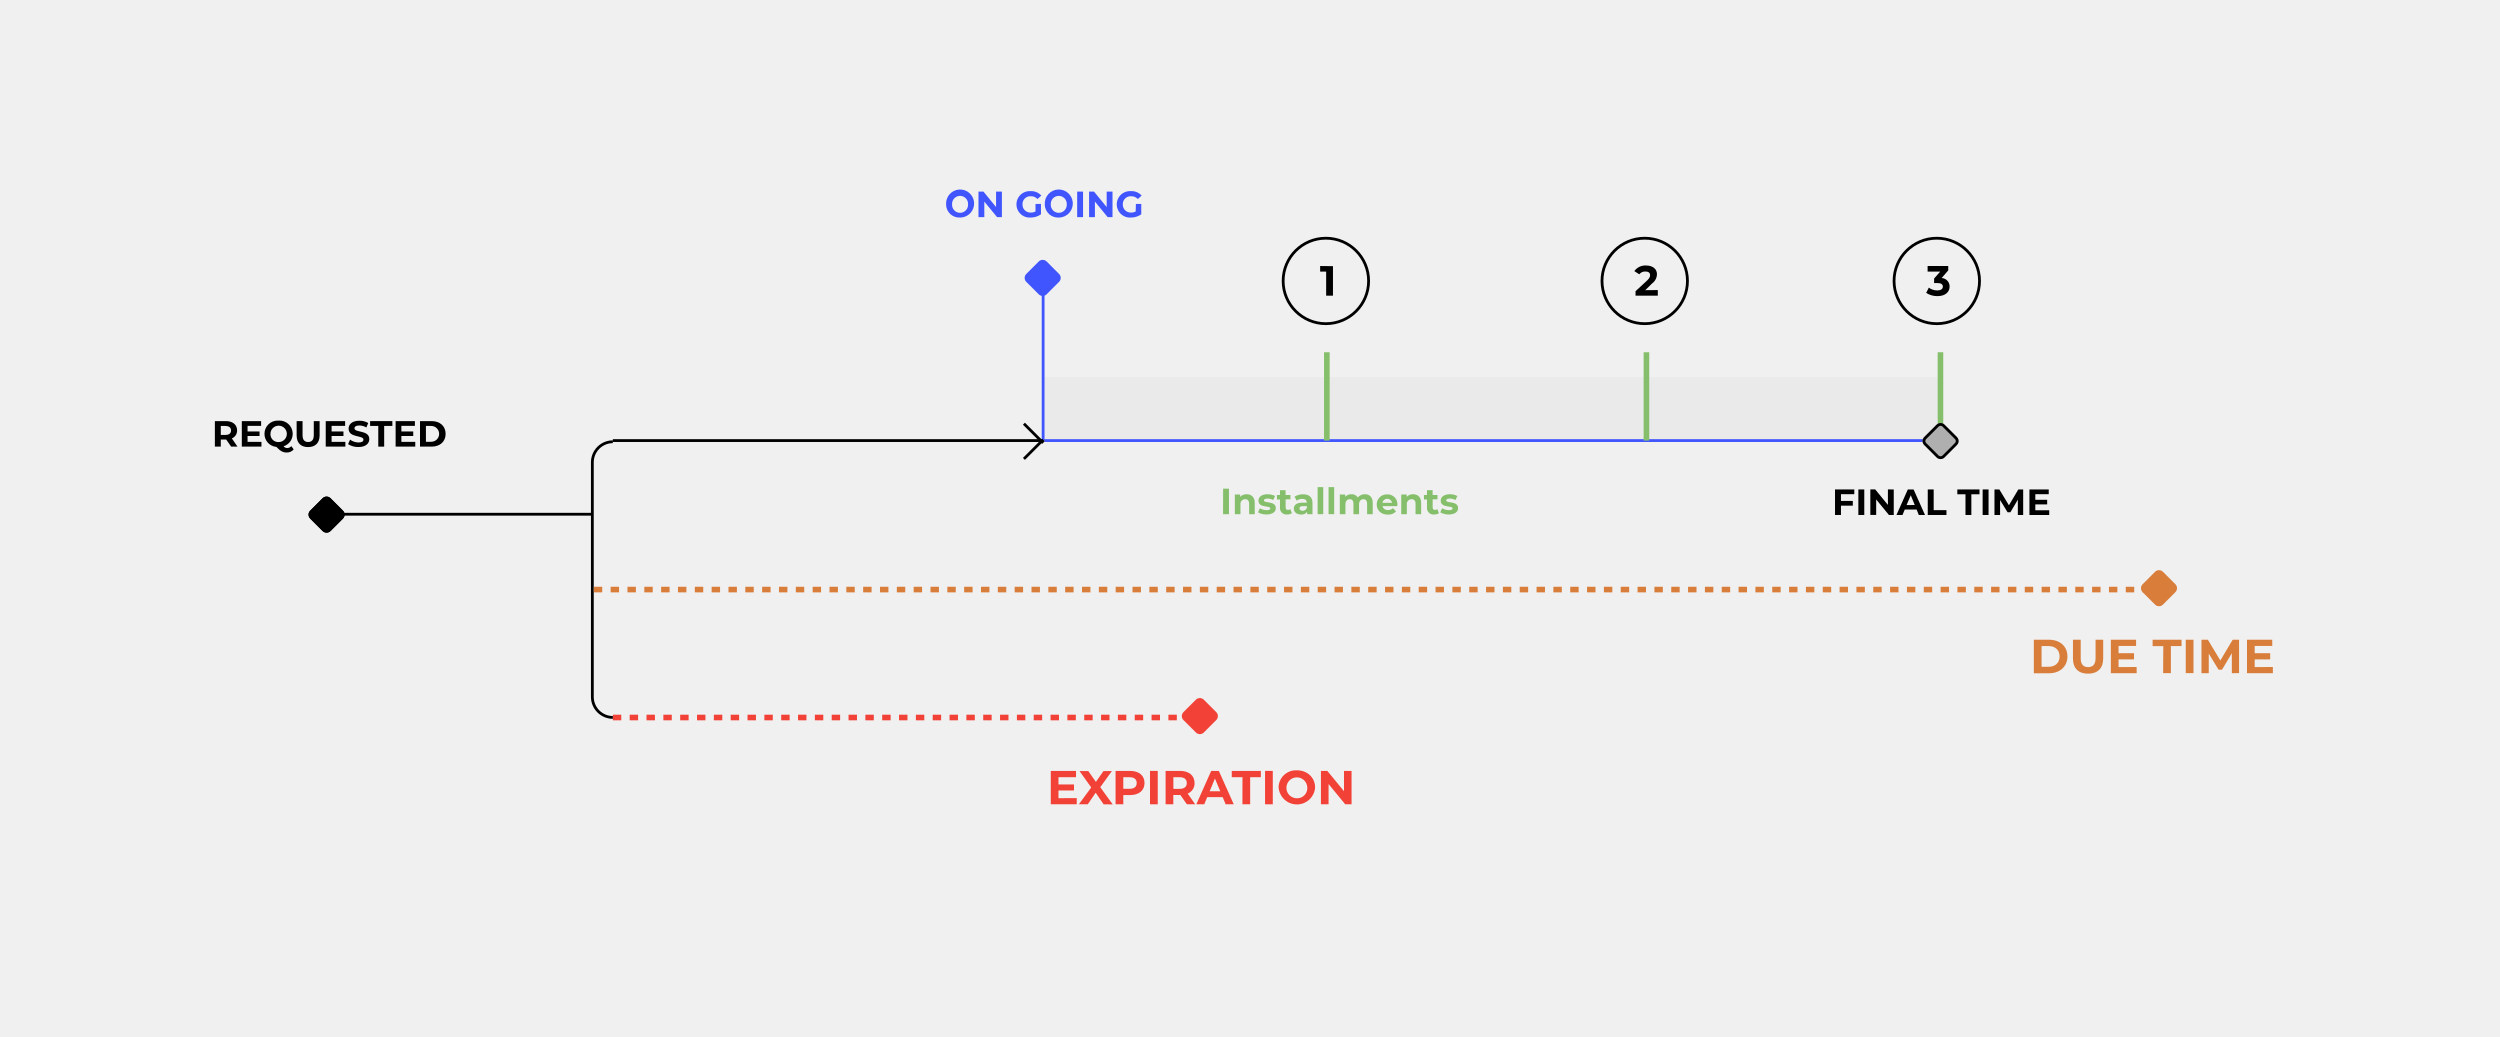
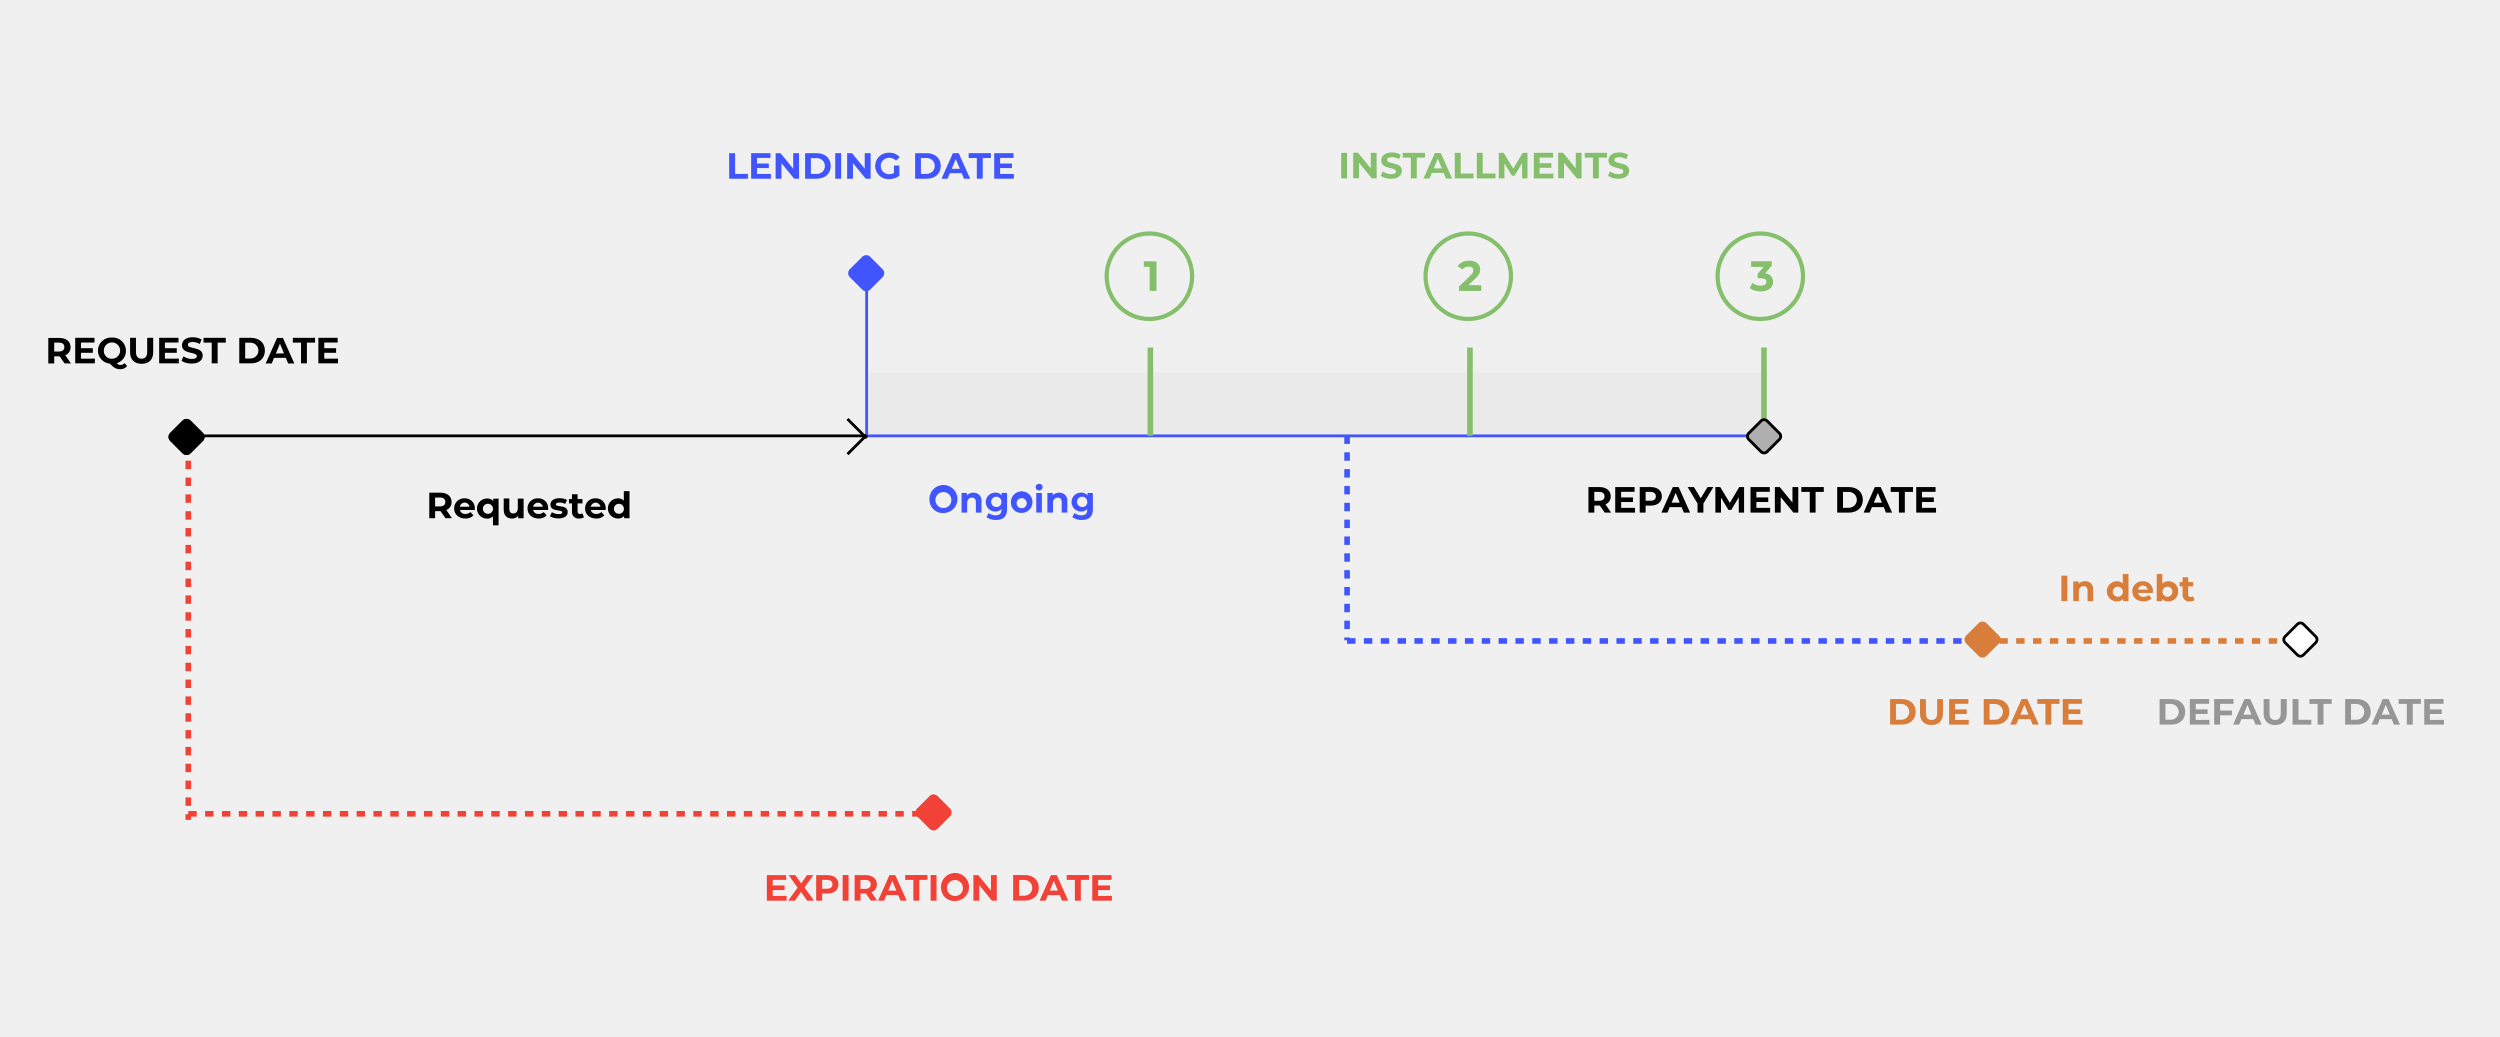
<svg xmlns="http://www.w3.org/2000/svg" id="Capa_1" data-name="Capa 1" viewBox="0 0 891 369.52">
  <defs>
-     <style>.cls-1,.cls-10,.cls-11,.cls-13,.cls-6,.cls-7,.cls-8{fill:none;}.cls-2{clip-path:url(#clip-path);}.cls-3{fill:#f24136;}.cls-4{fill:#4155ff;}.cls-5{fill:#85bf6b;}.cls-6{stroke:#f24136;}.cls-10,.cls-11,.cls-6,.cls-7{stroke-miterlimit:10;}.cls-11,.cls-13,.cls-6{stroke-width:2px;}.cls-13,.cls-6{stroke-dasharray:3 3;}.cls-7,.cls-8{stroke:#000;}.cls-9{fill:#e6e6e6;opacity:0.62;isolation:isolate;}.cls-10{stroke:#4155ff;}.cls-11{stroke:#85bf6b;}.cls-12{fill:#afafaf;}.cls-13{stroke:#d87d3a;}.cls-14{fill:#d87d3a;}</style>
-     <clipPath id="clip-path">
-       <rect class="cls-1" x="61.5" y="51.38" width="766" height="259" />
-     </clipPath>
+     <style>.cls-1,.cls-8{isolation:isolate;}.cls-2{fill:#f24136;}.cls-3{fill:#4155ff;}.cls-4{fill:#85bf6b;}.cls-10,.cls-11,.cls-13,.cls-15,.cls-17,.cls-19,.cls-5,.cls-6,.cls-7,.cls-9{fill:none;}.cls-15,.cls-5{stroke:#f24136;}.cls-10,.cls-5,.cls-6,.cls-7,.cls-9{stroke-miterlimit:10;}.cls-10,.cls-13,.cls-15,.cls-17,.cls-5{stroke-width:2px;}.cls-13,.cls-15,.cls-17,.cls-5{stroke-dasharray:3 3;}.cls-11,.cls-6{stroke:#000;}.cls-10,.cls-7{stroke:#85bf6b;}.cls-7{stroke-width:1.5px;}.cls-8{fill:#e6e6e6;opacity:0.62;}.cls-13,.cls-9{stroke:#4155ff;}.cls-12{fill:#afafaf;}.cls-14{fill:#d87d3a;}.cls-16{fill:#969696;}.cls-17{stroke:#d87d3a;}.cls-18{fill:#fff;}</style>
  </defs>
-   <rect class="cls-1" x="0.39" y="0.12" width="891" height="369.52" />
-   <g class="cls-2">
-     <g id="iPhone_6_7_8_3" data-name="iPhone 6 7 8 3">
-       <g id="REQUESTED">
-         <path d="M82.38,159.18l-1.76-2.53H78.69v2.53H76.58v-9.1H80.5c2.45,0,4,1.3,4,3.3a3,3,0,0,1-1.87,2.87l2,2.92Zm-2-7.38H78.69V155H80.4c1.29,0,1.94-.6,1.94-1.58s-.65-1.59-1.94-1.59Z" />
-         <path d="M93.18,157.49v1.69h-7v-9.1h6.88v1.69H88.23v2H92.5v1.61H88.23v2.1Z" />
-         <path d="M104.67,160.16a3.07,3.07,0,0,1-2.46,1.12c-1.35,0-2.3-.5-3.7-2a4.64,4.64,0,0,1-4.25-4.67A4.69,4.69,0,0,1,99,149.9h.31a4.7,4.7,0,0,1,5,4.41,2.81,2.81,0,0,1,0,.29,4.58,4.58,0,0,1-3.25,4.45,1.69,1.69,0,0,0,1.28.64,2,2,0,0,0,1.49-.68Zm-5.43-2.61a2.92,2.92,0,1,0-2.85-3v.07A2.78,2.78,0,0,0,99,157.55Z" />
-         <path d="M105.72,155.18v-5.1h2.11v5c0,1.73.75,2.45,2,2.45s2-.72,2-2.45v-5h2.08v5.1c0,2.68-1.54,4.16-4.12,4.16S105.72,157.86,105.72,155.18Z" />
-         <path d="M123.09,157.49v1.69h-7v-9.1H123v1.69h-4.82v2h4.23v1.61h-4.23v2.1Z" />
-         <path d="M124.05,158.29l.72-1.59a5.31,5.31,0,0,0,3,1c1.25,0,1.76-.42,1.76-1,0-1.71-5.29-.54-5.29-3.92,0-1.55,1.24-2.83,3.83-2.83a6.12,6.12,0,0,1,3.16.8l-.65,1.6a5.17,5.17,0,0,0-2.52-.71c-1.25,0-1.73.47-1.73,1,0,1.67,5.29.52,5.29,3.86,0,1.52-1.26,2.82-3.86,2.82A6.51,6.51,0,0,1,124.05,158.29Z" />
-         <path d="M134.82,151.8h-2.91v-1.72h7.93v1.72h-2.92v7.38h-2.1Z" />
-         <path d="M148,157.49v1.69h-7v-9.1h6.87v1.69h-4.82v2h4.23v1.61h-4.23v2.1Z" />
-         <path d="M149.69,150.08h4.13c3,0,5,1.8,5,4.55s-2,4.55-5,4.55h-4.13Zm4,7.37a2.82,2.82,0,0,0,0-5.64H151.8v5.64Z" />
-       </g>
-       <g id="EXPIRATION">
-         <path class="cls-3" d="M383.75,284.44v2.21H374.5v-11.9h9V277h-6.26v2.59h5.53v2.14h-5.53v2.75Z" />
-         <path class="cls-3" d="M393.32,286.65l-2.82-4.13-2.82,4.13H384.5l4.41-6-4.18-5.85h3.12l2.74,3.86,2.69-3.86h3l-4.15,5.75,4.44,6.15Z" />
-         <path class="cls-3" d="M407.91,279.07c0,2.65-2,4.3-5.17,4.3h-2.4v3.28h-2.75v-11.9h5.15C405.92,274.75,407.91,276.38,407.91,279.07Zm-2.79,0c0-1.31-.85-2.07-2.53-2.07h-2.25v4.13h2.25C404.27,281.13,405.12,280.38,405.12,279.07Z" />
-         <path class="cls-3" d="M409.86,274.75h2.76v11.9h-2.76Z" />
-         <path class="cls-3" d="M423,286.65l-2.3-3.31h-2.53v3.31h-2.75v-11.9h5.15c3.18,0,5.17,1.65,5.17,4.32a3.89,3.89,0,0,1-2.45,3.76l2.67,3.82ZM420.44,277h-2.25v4.15h2.25c1.68,0,2.53-.79,2.53-2.08s-.85-2.07-2.53-2.07Z" />
-         <path class="cls-3" d="M435.77,284.1h-5.53l-1.05,2.55h-2.82l5.3-11.9h2.72l5.32,11.9h-2.89ZM434.9,282,433,277.46,431.13,282Z" />
-         <path class="cls-3" d="M442.82,277H439v-2.25h10.37V277h-3.81v9.65h-2.76Z" />
-         <path class="cls-3" d="M450.87,274.75h2.75v11.9h-2.75Z" />
-         <path class="cls-3" d="M455.69,280.7a6.16,6.16,0,0,1,6.16-6.16h.35c3.74,0,6.51,2.6,6.51,6.15a6.52,6.52,0,0,1-13,0Zm10.24,0a3.73,3.73,0,1,0-3.73,3.81,3.62,3.62,0,0,0,3.73-3.52A2.81,2.81,0,0,0,465.93,280.7Z" />
-         <path class="cls-3" d="M481.7,274.75v11.9h-2.26l-5.94-7.22v7.22h-2.72v-11.9h2.28L479,282v-7.23Z" />
-       </g>
-       <g id="ON_GOING" data-name="ON GOING">
-         <path class="cls-4" d="M337.19,72.83a5,5,0,1,1,5.28,4.7h-.28a4.7,4.7,0,0,1-5-4.41C337.19,73,337.19,72.93,337.19,72.83Zm7.82,0a2.85,2.85,0,0,0-5.69-.34,1.93,1.93,0,0,0,0,.34,2.85,2.85,0,0,0,5.69.34A1.93,1.93,0,0,0,345,72.83Z" />
-         <path class="cls-4" d="M357.08,68.28v9.1h-1.73l-4.54-5.53v5.53h-2.08v-9.1h1.77L355,73.8V68.28Z" />
-         <path class="cls-4" d="M369.06,72.69H371v3.69a6.3,6.3,0,0,1-3.68,1.16,4.72,4.72,0,1,1-.61-9.42c.2,0,.41,0,.61,0a4.83,4.83,0,0,1,3.81,1.58l-1.36,1.24a3.08,3.08,0,0,0-2.35-1,2.81,2.81,0,0,0-3,2.59v.32a2.8,2.8,0,0,0,2.7,2.91h.3a3.3,3.3,0,0,0,1.63-.39Z" />
-         <path class="cls-4" d="M372.36,72.83a5,5,0,1,1,5.28,4.7h-.28a4.72,4.72,0,0,1-5-4.43A2.62,2.62,0,0,1,372.36,72.83Zm7.83,0a2.85,2.85,0,0,0-5.69-.34,1.93,1.93,0,0,0,0,.34,2.85,2.85,0,0,0,5.69.34A1.93,1.93,0,0,0,380.19,72.83Z" />
-         <path class="cls-4" d="M383.91,68.28H386v9.1h-2.1Z" />
-         <path class="cls-4" d="M396.5,68.28v9.1h-1.73l-4.54-5.53v5.53h-2.08v-9.1h1.75l4.52,5.52V68.28Z" />
-         <path class="cls-4" d="M404.83,72.69h1.92v3.69a6.3,6.3,0,0,1-3.68,1.16,4.72,4.72,0,1,1-.61-9.42c.2,0,.41,0,.61,0a4.83,4.83,0,0,1,3.81,1.58l-1.35,1.24a3.1,3.1,0,0,0-2.36-1,2.81,2.81,0,0,0-3,2.59v.32a2.81,2.81,0,0,0,2.7,2.91h.25a3.34,3.34,0,0,0,1.64-.39Z" />
-       </g>
-       <g id="Installments">
-         <path class="cls-5" d="M435.92,174.15H438v9.1h-2.1Z" />
-         <path class="cls-5" d="M447.19,179.25v4h-2v-3.69c0-1.13-.52-1.65-1.42-1.65a1.66,1.66,0,0,0-1.67,1.88v3.46h-2v-7H442v.82a3.11,3.11,0,0,1,2.32-.93C445.94,176.15,447.19,177.12,447.19,179.25Z" />
-         <path class="cls-5" d="M448.34,182.6l.68-1.45a4.73,4.73,0,0,0,2.43.67c.94,0,1.29-.24,1.29-.63,0-1.15-4.23,0-4.23-2.77,0-1.33,1.2-2.27,3.24-2.27a5.71,5.71,0,0,1,2.69.62l-.67,1.44a4,4,0,0,0-2-.52c-.91,0-1.3.28-1.3.65,0,1.19,4.23,0,4.23,2.79,0,1.3-1.21,2.23-3.31,2.23A6,6,0,0,1,448.34,182.6Z" />
-         <path class="cls-5" d="M460.43,182.91a2.91,2.91,0,0,1-1.65.45,2.31,2.31,0,0,1-2.6-2,2.34,2.34,0,0,1,0-.53V178h-1.08v-1.59h1.08v-1.7h2v1.7h1.74v1.56H458.2v2.85a.81.81,0,0,0,.69.91.55.55,0,0,0,.18,0,1.42,1.42,0,0,0,.82-.25Z" />
-         <path class="cls-5" d="M467.77,179.26v4h-1.9v-.88a2.3,2.3,0,0,1-2.13,1c-1.64,0-2.62-.91-2.62-2.12s.88-2.1,3-2.1h1.61c0-.87-.52-1.37-1.61-1.37a3.34,3.34,0,0,0-2,.65l-.73-1.42a5.39,5.39,0,0,1,3-.85C466.5,176.15,467.77,177.14,467.77,179.26Zm-2,1.78v-.66h-1.39c-1,0-1.25.35-1.25.82s.43.84,1.14.84a1.5,1.5,0,0,0,1.47-1Z" />
-         <path class="cls-5" d="M469.6,173.61h2v9.64h-2Z" />
-         <path class="cls-5" d="M473.5,173.61h2v9.64h-2Z" />
-         <path class="cls-5" d="M489.24,179.25v4h-2v-3.69c0-1.13-.5-1.65-1.32-1.65s-1.55.58-1.55,1.83v3.51h-2v-3.69c0-1.13-.48-1.65-1.32-1.65s-1.54.58-1.54,1.83v3.51h-2v-7h1.93v.8a2.86,2.86,0,0,1,2.2-.91,2.6,2.6,0,0,1,2.3,1.15,3.15,3.15,0,0,1,2.52-1.15C488.05,176.15,489.24,177.12,489.24,179.25Z" />
-         <path class="cls-5" d="M498,180.38h-5.29a1.87,1.87,0,0,0,2,1.4,2.4,2.4,0,0,0,1.76-.67l1.08,1.17a3.69,3.69,0,0,1-2.89,1.13c-2.42,0-4-1.52-4-3.6a3.56,3.56,0,0,1,3.51-3.61h.22a3.46,3.46,0,0,1,3.64,3.27,2.16,2.16,0,0,1,0,.36A5.07,5.07,0,0,1,498,180.38Zm-5.31-1.19h3.44a1.75,1.75,0,0,0-3.44,0Z" />
-         <path class="cls-5" d="M506.5,179.25v4h-2v-3.69c0-1.13-.52-1.65-1.42-1.65a1.67,1.67,0,0,0-1.68,1.88v3.46h-2v-7h1.94v.82a3.07,3.07,0,0,1,2.31-.93C505.25,176.15,506.5,177.12,506.5,179.25Z" />
-         <path class="cls-5" d="M512.84,182.91a2.91,2.91,0,0,1-1.65.45,2.31,2.31,0,0,1-2.61-2,2.44,2.44,0,0,1,0-.54V178H507.5v-1.59h1.08v-1.7h2v1.7h1.74v1.56H510.6v2.85a.81.81,0,0,0,.69.91.55.55,0,0,0,.18,0,1.42,1.42,0,0,0,.82-.25Z" />
-         <path class="cls-5" d="M513.3,182.6l.68-1.45a4.83,4.83,0,0,0,2.43.67c.94,0,1.29-.24,1.29-.63,0-1.15-4.23,0-4.23-2.77,0-1.33,1.2-2.27,3.24-2.27a5.71,5.71,0,0,1,2.69.62l-.67,1.44a4,4,0,0,0-2-.52c-.91,0-1.3.28-1.3.65,0,1.19,4.23,0,4.23,2.79,0,1.3-1.21,2.23-3.31,2.23A6,6,0,0,1,513.3,182.6Z" />
-       </g>
-       <g id="FINAL_TIME" data-name="FINAL TIME">
-         <path d="M656.12,176.13v2.4h4.22v1.69h-4.22v3.32H654v-9.1h6.87v1.69Z" />
-         <path d="M662.32,174.44h2.11v9.1h-2.11Z" />
-         <path d="M674.93,174.44v9.1h-1.72L668.67,178v5.53h-2.08v-9.1h1.74l4.52,5.52v-5.52Z" />
-         <path d="M683.08,181.59h-4.22l-.81,1.95H675.9l4.05-9.1H682l4.07,9.1h-2.21Zm-.66-1.6L681,176.51,679.5,180Z" />
-         <path d="M687.05,174.44h2.11v7.38h4.56v1.72h-6.67Z" />
-         <path d="M700.5,176.16h-2.91v-1.72h7.91v1.72h-2.91v7.38H700.5Z" />
-         <path d="M706.61,174.44h2.11v9.1h-2.11Z" />
-         <path d="M719.16,183.54v-5.46l-2.66,4.5h-1l-2.67-4.38v5.34h-2v-9.1h1.74l3.41,5.65,3.35-5.65h1.73v9.1Z" />
-         <path d="M730.34,181.85v1.69h-7.05v-9.1h6.88v1.69h-4.78v2h4.22v1.63h-4.22v2.11Z" />
-       </g>
-       <line id="Line_678" data-name="Line 678" class="cls-6" x1="218.42" y1="255.72" x2="428" y2="255.72" />
-       <line id="Line_680" data-name="Line 680" class="cls-7" x1="218.42" y1="157.02" x2="372.29" y2="157.02" />
-       <g id="_1" data-name=" 1">
-         <path d="M475.07,94.86v10.52h-2.43V96.81H470.5v-2Z" />
-       </g>
-       <g id="_2" data-name=" 2">
-         <path d="M590.84,103.38v2h-7.93v-1.6L587,100c.93-.89,1.09-1.43,1.09-1.94,0-.82-.57-1.3-1.68-1.3a2.55,2.55,0,0,0-2.17,1l-1.77-1.14a4.85,4.85,0,0,1,4.17-2c2.34,0,3.9,1.2,3.9,3.1a4.17,4.17,0,0,1-1.76,3.32l-2.41,2.38Z" />
-       </g>
-       <g id="_3" data-name=" 3">
-         <path d="M694.84,102.15c0,1.77-1.36,3.39-4.35,3.39a7.23,7.23,0,0,1-4-1.16l.94-1.86a5.14,5.14,0,0,0,3,1c1.22,0,2-.5,2-1.35s-.59-1.29-2-1.29h-1.11V99.25l2.17-2.44H687v-2h7.35v1.57L692,99.08A3,3,0,0,1,694.84,102.15Z" />
-       </g>
-       <circle id="Ellipse_109" data-name="Ellipse 109" class="cls-7" cx="472.54" cy="100.13" r="15.23" />
-       <circle id="Ellipse_110" data-name="Ellipse 110" class="cls-7" cx="586.18" cy="100.13" r="15.23" />
-       <circle id="Ellipse_111" data-name="Ellipse 111" class="cls-7" cx="690.27" cy="100.13" r="15.23" />
-       <path id="Path_233" data-name="Path 233" class="cls-8" d="M120.72,183.27h90.39" />
-       <path id="Path_232" data-name="Path 232" class="cls-7" d="M218.42,157.43a7.35,7.35,0,0,0-7.31,7.31v83.64a7.33,7.33,0,0,0,7.31,7.31" />
-       <rect id="Rectangle_950" data-name="Rectangle 950" class="cls-9" x="372.29" y="134.43" width="318.29" height="22.59" />
-       <line id="Line_687" data-name="Line 687" class="cls-10" x1="372.29" y1="157.02" x2="687" y2="157.02" />
-       <line id="Line_688" data-name="Line 688" class="cls-11" x1="472.89" y1="125.54" x2="472.89" y2="157.03" />
-       <line id="Line_689" data-name="Line 689" class="cls-11" x1="586.79" y1="125.54" x2="586.79" y2="157.03" />
-       <line id="Line_690" data-name="Line 690" class="cls-11" x1="691.58" y1="125.54" x2="691.58" y2="157.03" />
-       <line id="Line_691" data-name="Line 691" class="cls-10" x1="371.77" y1="98.32" x2="371.77" y2="157.03" />
-       <line id="Line_692" data-name="Line 692" class="cls-8" x1="364.93" y1="151.01" x2="371.77" y2="157.85" />
-       <line id="Line_693" data-name="Line 693" class="cls-8" x1="371.77" y1="156.71" x2="364.93" y2="163.55" />
-       <g id="Rectangle_1043" data-name="Rectangle 1043">
-         <rect x="111.26" y="178.28" width="10.26" height="10.26" rx="2" transform="translate(-95.6 136.02) rotate(-45)" />
-         <rect class="cls-8" x="111.76" y="178.78" width="9.26" height="9.26" rx="1.5" transform="translate(-95.6 136.02) rotate(-45)" />
-       </g>
-       <rect id="Rectangle_1044" data-name="Rectangle 1044" class="cls-4" x="366.48" y="93.91" width="10.26" height="10.26" rx="2" transform="translate(38.81 291.78) rotate(-45)" />
-       <g id="Rectangle_1045" data-name="Rectangle 1045">
-         <rect class="cls-12" x="686.49" y="152.06" width="10.26" height="10.26" rx="2" transform="translate(91.42 535.09) rotate(-45)" />
-         <rect class="cls-8" x="686.99" y="152.56" width="9.26" height="9.26" rx="1.5" transform="translate(91.42 535.09) rotate(-45)" />
-       </g>
-       <rect id="Rectangle_1046" data-name="Rectangle 1046" class="cls-3" x="422.5" y="250.09" width="10.26" height="10.26" rx="2" transform="translate(-55.22 377.13) rotate(-45)" />
-       <path id="Path_250" data-name="Path 250" class="cls-13" d="M211.63,210.12H769.5" />
-       <rect id="Rectangle_1047" data-name="Rectangle 1047" class="cls-14" x="764.34" y="204.5" width="10.26" height="10.26" rx="2" transform="translate(77.14 605.5) rotate(-45)" />
-       <g id="DUE_TIME" data-name="DUE TIME">
-         <path class="cls-14" d="M724.86,228h5.41c3.89,0,6.56,2.35,6.56,5.95s-2.67,6-6.56,6h-5.41Zm5.27,9.64c2.36,0,3.91-1.41,3.91-3.69s-1.55-3.69-3.91-3.69h-2.51v7.38Z" />
-         <path class="cls-14" d="M738.8,234.7V228h2.76v6.56c0,2.26,1,3.2,2.65,3.2s2.65-.94,2.65-3.2V228h2.72v6.67c0,3.5-2,5.43-5.39,5.43S738.8,238.2,738.8,234.7Z" />
-         <path class="cls-14" d="M761.5,237.72v2.21h-9.2V228h9v2.21h-6.25v2.59h5.52V235h-5.52v2.75Z" />
-         <path class="cls-14" d="M771,230.28h-3.81V228H777.5v2.25h-3.8v9.65h-2.76Z" />
-         <path class="cls-14" d="M779,228h2.76v11.9H779Z" />
-         <path class="cls-14" d="M795.43,239.93v-7.14l-3.5,5.88h-1.24l-3.49-5.73v7h-2.6V228h2.28l4.45,7.4,4.39-7.4H798v11.9Z" />
-         <path class="cls-14" d="M810.05,237.72v2.21h-9.22V228h9v2.21h-6.26v2.59h5.52V235h-5.52v2.75Z" />
+   <g id="Artboard_22" data-name="Artboard 22">
+     <g id="REQUEST_DATE" data-name="REQUEST DATE" class="cls-1">
+       <g class="cls-1">
+         <path d="M23,129.5,21.25,127H19.32v2.54H17.21v-9.1h3.94c2.43,0,4,1.26,4,3.3a3,3,0,0,1-1.87,2.87l2,2.93Zm-2-7.39H19.32v3.18H21c1.29,0,1.94-.6,1.94-1.59S22.32,122.11,21,122.11Z" />
+         <path d="M33.81,127.81v1.69h-7v-9.1h6.87v1.69H28.86v2h4.22v1.64H28.86v2.11Z" />
+         <path d="M45.3,130.47a3.05,3.05,0,0,1-2.45,1.12c-1.35,0-2.3-.49-3.71-2A4.66,4.66,0,0,1,34.89,125a4.72,4.72,0,0,1,5-4.71,4.71,4.71,0,0,1,5,4.71,4.59,4.59,0,0,1-3.25,4.45,1.69,1.69,0,0,0,1.29.63,2,2,0,0,0,1.48-.67Zm-5.43-2.61A2.91,2.91,0,1,0,37,125,2.77,2.77,0,0,0,39.87,127.86Z" />
+         <path d="M46.36,125.5v-5.1h2.1v5c0,1.73.76,2.44,2,2.44s2-.71,2-2.44v-5H54.6v5.1c0,2.67-1.53,4.16-4.12,4.16S46.36,128.17,46.36,125.5Z" />
+         <path d="M63.73,127.81v1.69h-7v-9.1h6.88v1.69H58.77v2H63v1.64H58.77v2.11Z" />
+         <path d="M64.69,128.6,65.4,127a5.35,5.35,0,0,0,3,.94c1.24,0,1.75-.41,1.75-1,0-1.7-5.29-.53-5.29-3.91,0-1.55,1.25-2.84,3.83-2.84a6.11,6.11,0,0,1,3.16.81l-.65,1.6a5.13,5.13,0,0,0-2.52-.72c-1.25,0-1.73.47-1.73,1,0,1.68,5.29.52,5.29,3.86,0,1.52-1.26,2.83-3.86,2.83A6.42,6.42,0,0,1,64.69,128.6Z" />
+         <path d="M75.45,122.11H72.54V120.4h7.93v1.71H77.56v7.39H75.45Z" />
+         <path d="M85.28,120.4h4.13c3,0,5,1.79,5,4.55s-2,4.55-5,4.55H85.28Zm4,7.37a2.82,2.82,0,1,0,0-5.64H87.38v5.64Z" />
+         <path d="M101.88,127.55H97.65l-.8,2H94.69l4.06-9.1h2.08l4.07,9.1h-2.21Zm-.66-1.6-1.45-3.48L98.33,126Z" />
+         <path d="M107.28,122.11h-2.92V120.4h7.93v1.71h-2.91v7.39h-2.1Z" />
+         <path d="M120.47,127.81v1.69h-7v-9.1h6.88v1.69h-4.78v2h4.22v1.64h-4.22v2.11Z" />
      </g>
    </g>
+     <g id="EXPIRATION_DATE" data-name="EXPIRATION DATE" class="cls-1">
+       <g class="cls-1">
+         <path class="cls-2" d="M280.35,319.28V321H273.3v-9.1h6.88v1.69H275.4v2h4.22v1.64H275.4v2.11Z" />
+         <path class="cls-2" d="M287.67,321l-2.2-3.16L283.31,321H280.9l3.36-4.63-3.19-4.47h2.39l2.09,2.95,2.05-2.95h2.28l-3.17,4.39L290.1,321Z" />
+         <path class="cls-2" d="M298.82,315.17c0,2-1.52,3.29-3.95,3.29H293V321h-2.11v-9.1h3.94C297.3,311.87,298.82,313.13,298.82,315.17Zm-2.13,0c0-1-.65-1.59-1.94-1.59H293v3.16h1.71C296,316.74,296.69,316.16,296.69,315.17Z" />
+         <path class="cls-2" d="M300.32,311.87h2.1V321h-2.1Z" />
+         <path class="cls-2" d="M310.38,321l-1.76-2.54h-1.93V321h-2.11v-9.1h3.94c2.43,0,4,1.26,4,3.3A2.94,2.94,0,0,1,310.6,318l2,2.93Zm-2-7.39h-1.71v3.18h1.71c1.29,0,1.94-.6,1.94-1.59S309.69,313.58,308.4,313.58Z" />
+         <path class="cls-2" d="M320.13,319h-4.22l-.81,2h-2.16l4.06-9.1h2.08l4.07,9.1h-2.21Zm-.66-1.6L318,313.93l-1.44,3.49Z" />
+         <path class="cls-2" d="M325.53,313.58h-2.92v-1.71h7.93v1.71h-2.91V321h-2.1Z" />
+         <path class="cls-2" d="M331.67,311.87h2.11V321h-2.11Z" />
+         <path class="cls-2" d="M335.37,316.42a5,5,0,1,1,5,4.7A4.71,4.71,0,0,1,335.37,316.42Zm7.82,0a2.85,2.85,0,1,0-2.84,2.91A2.77,2.77,0,0,0,343.19,316.42Z" />
+         <path class="cls-2" d="M355.26,311.87V321h-1.73L349,315.44V321h-2.08v-9.1h1.74l4.53,5.52v-5.52Z" />
+         <path class="cls-2" d="M361.09,311.87h4.14c3,0,5,1.79,5,4.55s-2.05,4.55-5,4.55h-4.14Zm4,7.37a2.82,2.82,0,1,0,0-5.64H363.2v5.64Z" />
+         <path class="cls-2" d="M377.69,319h-4.22l-.81,2H370.5l4.06-9.1h2.08l4.07,9.1H378.5Zm-.66-1.6-1.44-3.49-1.45,3.49Z" />
+         <path class="cls-2" d="M383.09,313.58h-2.91v-1.71h7.93v1.71H385.2V321h-2.11Z" />
+         <path class="cls-2" d="M396.28,319.28V321h-7v-9.1h6.88v1.69h-4.79v2h4.23v1.64h-4.23v2.11Z" />
+       </g>
+     </g>
+     <g id="LENDING_DATE" data-name="LENDING DATE" class="cls-1">
+       <g class="cls-1">
+         <path class="cls-3" d="M259.86,54.59H262V62h4.56v1.71h-6.67Z" />
+         <path class="cls-3" d="M274.76,62v1.69h-7.05v-9.1h6.88v1.69H269.8v2H274V59.9H269.8V62Z" />
+         <path class="cls-3" d="M284.78,54.59v9.1h-1.73l-4.54-5.52v5.52h-2.08v-9.1h1.75l4.52,5.53V54.59Z" />
+         <path class="cls-3" d="M286.94,54.59h4.13c3,0,5,1.8,5,4.56s-2,4.54-5,4.54h-4.13ZM291,62a2.83,2.83,0,1,0,0-5.65H289V62Z" />
+         <path class="cls-3" d="M297.68,54.59h2.1v9.1h-2.1Z" />
+         <path class="cls-3" d="M310.29,54.59v9.1h-1.73L304,58.17v5.52h-2.08v-9.1h1.74l4.53,5.53V54.59Z" />
+         <path class="cls-3" d="M318.59,59h1.93v3.69a6.24,6.24,0,0,1-3.68,1.16,4.71,4.71,0,1,1,0-9.41A4.85,4.85,0,0,1,320.69,56l-1.36,1.25a3.08,3.08,0,0,0-2.35-1,2.92,2.92,0,1,0,0,5.83,3.38,3.38,0,0,0,1.63-.39Z" />
+         <path class="cls-3" d="M326.15,54.59h4.13c3,0,5,1.8,5,4.56s-2,4.54-5,4.54h-4.13Zm4,7.38a2.83,2.83,0,1,0,0-5.65h-1.93V62Z" />
+         <path class="cls-3" d="M342.75,61.74h-4.23l-.8,1.95h-2.16l4.05-9.1h2.08l4.07,9.1h-2.21Zm-.67-1.59-1.44-3.49-1.44,3.49Z" />
+         <path class="cls-3" d="M348.14,56.31h-2.91V54.59h7.93v1.72h-2.91v7.38h-2.11Z" />
+         <path class="cls-3" d="M361.34,62v1.69h-7v-9.1h6.88v1.69h-4.79v2h4.23V59.9h-4.23V62Z" />
+       </g>
+     </g>
+     <g id="INSTALLMENTS" class="cls-1">
+       <g class="cls-1">
+         <path class="cls-4" d="M478,54.47h2.1v9.1H478Z" />
+         <path class="cls-4" d="M490.63,54.47v9.1H488.9L484.36,58v5.53h-2.08v-9.1H484L488.55,60V54.47Z" />
+         <path class="cls-4" d="M492.07,62.67l.72-1.59a5.32,5.32,0,0,0,3,1c1.25,0,1.75-.41,1.75-1,0-1.7-5.29-.53-5.29-3.91,0-1.55,1.25-2.84,3.84-2.84a6.07,6.07,0,0,1,3.16.81l-.65,1.6a5.19,5.19,0,0,0-2.53-.72c-1.24,0-1.72.47-1.72,1,0,1.68,5.29.52,5.29,3.86,0,1.52-1.26,2.82-3.86,2.82A6.53,6.53,0,0,1,492.07,62.67Z" />
+         <path class="cls-4" d="M502.83,56.18h-2.91V54.47h7.93v1.71h-2.91v7.39h-2.11Z" />
+         <path class="cls-4" d="M514.52,61.62H510.3l-.81,2h-2.16l4.06-9.1h2.08l4.07,9.1h-2.21Zm-.66-1.6-1.44-3.49L511,60Z" />
+         <path class="cls-4" d="M518.49,54.47h2.1v7.38h4.57v1.72h-6.67Z" />
+         <path class="cls-4" d="M526.34,54.47h2.1v7.38H533v1.72h-6.67Z" />
+         <path class="cls-4" d="M542.47,63.57V58.11l-2.68,4.5h-.95l-2.66-4.38v5.34h-2v-9.1h1.74l3.41,5.65,3.35-5.65h1.73l0,9.1Z" />
+         <path class="cls-4" d="M553.65,61.88v1.69h-7v-9.1h6.87v1.69H548.7v2h4.22v1.64H548.7v2.11Z" />
+         <path class="cls-4" d="M563.67,54.47v9.1H562L557.41,58v5.53h-2.08v-9.1h1.74L561.59,60V54.47Z" />
+         <path class="cls-4" d="M567.72,56.18H564.8V54.47h7.93v1.71h-2.91v7.39h-2.1Z" />
+         <path class="cls-4" d="M573.09,62.67l.71-1.59a5.35,5.35,0,0,0,3,1c1.25,0,1.76-.41,1.76-1,0-1.7-5.29-.53-5.29-3.91,0-1.55,1.25-2.84,3.83-2.84a6,6,0,0,1,3.16.81l-.65,1.6a5.13,5.13,0,0,0-2.52-.72c-1.25,0-1.73.47-1.73,1,0,1.68,5.29.52,5.29,3.86,0,1.52-1.26,2.82-3.86,2.82A6.49,6.49,0,0,1,573.09,62.67Z" />
+       </g>
+     </g>
+     <g id="REPAYMENT_DATE" data-name="REPAYMENT DATE" class="cls-1">
+       <g class="cls-1">
+         <path d="M571.92,182.69l-1.76-2.53h-1.94v2.53h-2.1v-9.1h3.94c2.43,0,4,1.27,4,3.31a3,3,0,0,1-1.87,2.87l2,2.92Zm-2-7.38h-1.72v3.17h1.72c1.29,0,1.94-.6,1.94-1.58S571.23,175.31,569.94,175.31Z" />
+         <path d="M582.72,181v1.69h-7.05v-9.1h6.88v1.69h-4.78v2H582v1.64h-4.22V181Z" />
+         <path d="M592.29,176.9c0,2-1.52,3.29-4,3.29H586.5v2.5h-2.1v-9.1h3.93C590.77,173.59,592.29,174.86,592.29,176.9Zm-2.14,0c0-1-.65-1.59-1.93-1.59H586.5v3.16h1.72C589.5,178.47,590.15,177.88,590.15,176.9Z" />
+         <path d="M599.32,180.74h-4.23l-.8,1.95h-2.16l4.06-9.1h2.08l4.07,9.1h-2.22Zm-.66-1.59-1.45-3.49-1.44,3.49Z" />
+         <path d="M607.09,179.47v3.22H605v-3.25l-3.53-5.85h2.24l2.43,4,2.43-4h2.07Z" />
+         <path d="M619.7,182.69v-5.46l-2.68,4.5h-1l-2.66-4.38v5.34h-2v-9.1h1.74l3.41,5.66,3.35-5.66h1.73l0,9.1Z" />
+         <path d="M630.88,181v1.69h-7v-9.1h6.87v1.69h-4.78v2h4.23v1.64h-4.23V181Z" />
+         <path d="M640.91,173.59v9.1h-1.73l-4.54-5.52v5.52h-2.08v-9.1h1.74l4.53,5.53v-5.53Z" />
+         <path d="M645,175.31H642v-1.72H650v1.72h-2.92v7.38H645Z" />
+         <path d="M654.78,173.59h4.13c3,0,5,1.8,5,4.56s-2,4.54-5,4.54h-4.13Zm4,7.38a2.83,2.83,0,1,0,0-5.65h-1.93V181Z" />
+         <path d="M671.38,180.74h-4.23l-.8,1.95h-2.16l4-9.1h2.08l4.07,9.1h-2.21Zm-.67-1.59-1.44-3.49-1.44,3.49Z" />
+         <path d="M676.77,175.31h-2.91v-1.72h7.93v1.72h-2.91v7.38h-2.11Z" />
+         <path d="M690,181v1.69h-7.05v-9.1h6.88v1.69H685v2h4.22v1.64H685V181Z" />
+       </g>
+     </g>
+     <line id="Line_678" data-name="Line 678" class="cls-5" x1="67.1" y1="290.04" x2="333.1" y2="290.04" />
+     <line id="Line_680" data-name="Line 680" class="cls-6" x1="68.1" y1="155.34" x2="309.39" y2="155.34" />
+     <g id="_1" data-name=" 1" class="cls-1">
+       <g class="cls-1">
+         <path class="cls-4" d="M412.17,93.17v10.5h-2.43V95.12h-2.1v-2Z" />
+       </g>
+     </g>
+     <g id="_2" data-name=" 2" class="cls-1">
+       <g class="cls-1">
+         <path class="cls-4" d="M527.94,101.69v2H520V102.1l4-3.83c.93-.88,1.09-1.42,1.09-1.93,0-.83-.57-1.31-1.68-1.31a2.57,2.57,0,0,0-2.17,1l-1.77-1.14a4.89,4.89,0,0,1,4.17-2c2.34,0,3.89,1.2,3.89,3.11,0,1-.28,2-1.75,3.31l-2.41,2.28Z" />
+       </g>
+     </g>
+     <g id="_3" data-name=" 3" class="cls-1">
+       <g class="cls-1">
+         <path class="cls-4" d="M631.94,100.46c0,1.77-1.36,3.39-4.35,3.39a7.2,7.2,0,0,1-4-1.12l.94-1.86a5.12,5.12,0,0,0,3,.94c1.22,0,2-.49,2-1.35s-.59-1.29-2-1.29h-1.11v-1.6l2.16-2.45h-4.47v-2h7.35v1.58l-2.37,2.7A3,3,0,0,1,631.94,100.46Z" />
+       </g>
+     </g>
+     <circle id="Ellipse_109" data-name="Ellipse 109" class="cls-7" cx="409.64" cy="98.45" r="15.23" />
+     <circle id="Ellipse_110" data-name="Ellipse 110" class="cls-7" cx="523.28" cy="98.45" r="15.23" />
+     <circle id="Ellipse_111" data-name="Ellipse 111" class="cls-7" cx="627.37" cy="98.45" r="15.23" />
+     <rect id="Rectangle_950" data-name="Rectangle 950" class="cls-8" x="309.39" y="132.75" width="318.29" height="22.59" />
+     <line id="Line_687" data-name="Line 687" class="cls-9" x1="309.39" y1="155.34" x2="624.1" y2="155.34" />
+     <line id="Line_688" data-name="Line 688" class="cls-10" x1="409.99" y1="123.86" x2="409.99" y2="155.34" />
+     <line id="Line_689" data-name="Line 689" class="cls-10" x1="523.89" y1="123.86" x2="523.89" y2="155.34" />
+     <line id="Line_690" data-name="Line 690" class="cls-10" x1="628.68" y1="123.86" x2="628.68" y2="155.34" />
+     <line id="Line_691" data-name="Line 691" class="cls-9" x1="308.87" y1="96.64" x2="308.87" y2="155.34" />
+     <line id="Line_692" data-name="Line 692" class="cls-11" x1="302.03" y1="149.33" x2="308.87" y2="156.17" />
+     <line id="Line_693" data-name="Line 693" class="cls-11" x1="308.87" y1="155.03" x2="302.03" y2="161.87" />
+     <rect id="Rectangle_1044" data-name="Rectangle 1044" class="cls-3" x="303.58" y="92.23" width="10.26" height="10.26" rx="2" transform="translate(21.58 246.81) rotate(-45)" />
+     <g id="Rectangle_1045" data-name="Rectangle 1045">
+       <rect class="cls-12" x="623.59" y="150.37" width="10.26" height="10.26" rx="2" transform="translate(74.19 490.12) rotate(-45)" />
+       <rect class="cls-11" x="624.09" y="150.87" width="9.26" height="9.26" rx="1.5" transform="translate(74.19 490.12) rotate(-45)" />
+     </g>
+     <rect id="Rectangle_1046" data-name="Rectangle 1046" class="cls-2" x="327.6" y="284.42" width="10.26" height="10.26" rx="2" transform="translate(-107.29 320.08) rotate(-45)" />
+     <path id="Path_250" data-name="Path 250" class="cls-13" d="M480.1,228.44H707.05" />
+     <rect id="Rectangle_1047" data-name="Rectangle 1047" class="cls-14" x="701.44" y="222.82" width="10.26" height="10.26" rx="2" transform="translate(45.77 566.38) rotate(-45)" />
+     <g id="DUE_DATE" data-name="DUE DATE" class="cls-1">
+       <g class="cls-1">
+         <path class="cls-14" d="M673.63,249.15h4.13c3,0,5,1.79,5,4.55s-2,4.55-5,4.55h-4.13Zm4,7.37a2.82,2.82,0,1,0,0-5.64h-1.92v5.64Z" />
+         <path class="cls-14" d="M684.29,254.24v-5.09h2.11v5c0,1.73.75,2.45,2,2.45s2-.72,2-2.45v-5h2.08v5.09c0,2.68-1.53,4.16-4.12,4.16S684.29,256.92,684.29,254.24Z" />
+         <path class="cls-14" d="M701.66,256.56v1.69h-7v-9.1h6.88v1.69h-4.78v2h4.22v1.64h-4.22v2.11Z" />
+         <path class="cls-14" d="M707,249.15h4.14c3,0,5,1.79,5,4.55s-2,4.55-5,4.55H707Zm4,7.37a2.82,2.82,0,1,0,0-5.64h-1.92v5.64Z" />
+         <path class="cls-14" d="M723.62,256.3h-4.23l-.81,1.95h-2.15l4.05-9.1h2.08l4.07,9.1h-2.21Zm-.67-1.6-1.44-3.49-1.44,3.49Z" />
+         <path class="cls-14" d="M729,250.86H726.1v-1.71H734v1.71h-2.91v7.39H729Z" />
+         <path class="cls-14" d="M742.21,256.56v1.69h-7.05v-9.1H742v1.69h-4.79v2h4.23v1.64h-4.23v2.11Z" />
+       </g>
+     </g>
+     <line id="Line_1246" data-name="Line 1246" class="cls-15" x1="67.1" y1="158.2" x2="67.1" y2="292.2" />
+     <line id="Line_1247" data-name="Line 1247" class="cls-13" x1="480.1" y1="155.2" x2="480.1" y2="228.2" />
+     <g id="DEFAULT_DATE" data-name="DEFAULT DATE" class="cls-1">
+       <g class="cls-1">
+         <path class="cls-16" d="M769.68,249.15h4.13c3,0,5,1.79,5,4.55s-2,4.55-5,4.55h-4.13Zm4,7.37a2.82,2.82,0,1,0,0-5.64h-1.92v5.64Z" />
+         <path class="cls-16" d="M787.46,256.56v1.69h-7v-9.1h6.87v1.69h-4.78v2h4.23v1.64h-4.23v2.11Z" />
+         <path class="cls-16" d="M791.25,250.84v2.4h4.21v1.69h-4.21v3.32h-2.11v-9.1H796v1.69Z" />
+         <path class="cls-16" d="M803.06,256.3h-4.22l-.81,1.95h-2.16l4.06-9.1H802l4.07,9.1h-2.21Zm-.66-1.6L801,251.21l-1.45,3.49Z" />
+         <path class="cls-16" d="M806.76,254.24v-5.09h2.1v5c0,1.73.76,2.45,2,2.45s2-.72,2-2.45v-5H815v5.09c0,2.68-1.54,4.16-4.12,4.16S806.76,256.92,806.76,254.24Z" />
+         <path class="cls-16" d="M817.08,249.15h2.1v7.38h4.57v1.72h-6.67Z" />
+         <path class="cls-16" d="M826,250.86h-2.91v-1.71H831v1.71h-2.91v7.39H826Z" />
+         <path class="cls-16" d="M835.8,249.15h4.13c3,0,5,1.79,5,4.55s-2,4.55-5,4.55H835.8Zm4,7.37a2.82,2.82,0,1,0,0-5.64H837.9v5.64Z" />
+         <path class="cls-16" d="M852.4,256.3h-4.23l-.8,1.95h-2.16l4-9.1h2.08l4.07,9.1H853.2Zm-.67-1.6-1.44-3.49-1.44,3.49Z" />
+         <path class="cls-16" d="M857.79,250.86h-2.91v-1.71h7.93v1.71H859.9v7.39h-2.11Z" />
+         <path class="cls-16" d="M871,256.56v1.69h-7v-9.1h6.88v1.69H866v2h4.22v1.64H866v2.11Z" />
+       </g>
+     </g>
+     <path id="Path_334" data-name="Path 334" class="cls-17" d="M706.57,228.44H820.05" />
+     <g id="Rectangle_1159" data-name="Rectangle 1159">
+       <rect class="cls-18" x="814.73" y="222.82" width="10.26" height="10.26" rx="2" transform="translate(78.95 646.49) rotate(-45)" />
+       <rect class="cls-11" x="815.23" y="223.32" width="9.26" height="9.26" rx="1.5" transform="translate(78.95 646.49) rotate(-45)" />
+     </g>
+     <g id="Requested" class="cls-1">
+       <g class="cls-1">
+         <path d="M158.78,184.69,157,182.16h-1.93v2.53H153v-9.1h3.94c2.43,0,4,1.27,4,3.31a3,3,0,0,1-1.87,2.87l2,2.92Zm-2-7.38h-1.71v3.17h1.71c1.29,0,1.94-.6,1.94-1.58S158.09,177.31,156.8,177.31Z" />
+         <path d="M169.2,181.77h-5.29a1.87,1.87,0,0,0,2,1.4,2.37,2.37,0,0,0,1.75-.67l1.08,1.17a3.68,3.68,0,0,1-2.89,1.13c-2.41,0-4-1.52-4-3.6a3.56,3.56,0,0,1,3.73-3.6,3.45,3.45,0,0,1,3.64,3.62A5.28,5.28,0,0,1,169.2,181.77Zm-5.31-1.18h3.44a1.74,1.74,0,0,0-3.44,0Z" />
+         <path d="M177.69,177.7v9.52h-2V184a2.68,2.68,0,0,1-2.1.85,3.6,3.6,0,0,1,0-7.2,2.7,2.7,0,0,1,2.19.91v-.81Zm-2,3.5a1.8,1.8,0,1,0-1.79,1.93A1.78,1.78,0,0,0,175.71,181.2Z" />
+         <path d="M186.61,177.7v7h-1.92v-.83a2.86,2.86,0,0,1-2.17.94c-1.76,0-3-1-3-3.15v-4h2v3.65c0,1.17.52,1.69,1.42,1.69s1.61-.59,1.61-1.88V177.7Z" />
+         <path d="M195.31,181.77H190a1.85,1.85,0,0,0,2,1.4,2.37,2.37,0,0,0,1.75-.67l1.08,1.17A3.65,3.65,0,0,1,192,184.8c-2.42,0-4-1.52-4-3.6a3.56,3.56,0,0,1,3.73-3.6,3.46,3.46,0,0,1,3.64,3.62C195.35,181.38,195.32,181.6,195.31,181.77ZM190,180.59h3.45a1.75,1.75,0,0,0-3.45,0Z" />
+         <path d="M196,184l.68-1.45a4.8,4.8,0,0,0,2.43.68c.94,0,1.29-.25,1.29-.64,0-1.15-4.23,0-4.23-2.77,0-1.33,1.2-2.26,3.24-2.26a5.74,5.74,0,0,1,2.69.61l-.68,1.44a4,4,0,0,0-2-.52c-.91,0-1.3.29-1.3.65,0,1.2,4.22,0,4.22,2.8,0,1.3-1.2,2.22-3.3,2.22A6,6,0,0,1,196,184Z" />
+         <path d="M208.11,184.36a2.86,2.86,0,0,1-1.65.44,2.31,2.31,0,0,1-2.61-2.51v-2.87h-1.08v-1.56h1.08v-1.71h2v1.71h1.74v1.56h-1.74v2.84a.82.82,0,0,0,.87.93,1.36,1.36,0,0,0,.82-.26Z" />
+         <path d="M215.85,181.77h-5.29a1.85,1.85,0,0,0,2,1.4,2.37,2.37,0,0,0,1.75-.67l1.08,1.17a3.65,3.65,0,0,1-2.88,1.13c-2.42,0-4-1.52-4-3.6a3.56,3.56,0,0,1,3.73-3.6,3.46,3.46,0,0,1,3.64,3.62C215.89,181.38,215.86,181.6,215.85,181.77Zm-5.32-1.18H214a1.75,1.75,0,0,0-3.45,0Z" />
+         <path d="M224.36,175.05v9.64h-1.93v-.8a2.7,2.7,0,0,1-2.19.91,3.6,3.6,0,0,1,0-7.2,2.67,2.67,0,0,1,2.09.84v-3.39Zm-2,6.15a1.79,1.79,0,1,0-1.78,1.93A1.77,1.77,0,0,0,222.37,181.2Z" />
+       </g>
+     </g>
+     <g id="Ongoing" class="cls-1">
+       <g class="cls-1">
+         <path class="cls-3" d="M331.25,178.15a5,5,0,1,1,5,4.7A4.71,4.71,0,0,1,331.25,178.15Zm7.82,0a2.85,2.85,0,1,0-2.84,2.91A2.78,2.78,0,0,0,339.07,178.15Z" />
+         <path class="cls-3" d="M349.8,178.69v4h-2V179c0-1.13-.52-1.65-1.42-1.65s-1.68.6-1.68,1.89v3.45h-2v-7h1.93v.82a3.07,3.07,0,0,1,2.32-.92A2.74,2.74,0,0,1,349.8,178.69Z" />
+         <path class="cls-3" d="M358.92,175.7v5.82c0,2.6-1.4,3.8-3.92,3.8a5.71,5.71,0,0,1-3.43-1l.8-1.46a4.19,4.19,0,0,0,2.47.8c1.43,0,2.06-.65,2.06-1.92v-.29a2.91,2.91,0,0,1-2.21.87,3.38,3.38,0,1,1,0-6.76,2.79,2.79,0,0,1,2.31,1v-.9Zm-2,3.28a1.84,1.84,0,1,0-1.83,1.71A1.7,1.7,0,0,0,356.92,179Z" />
+         <path class="cls-3" d="M360.29,179.2a3.85,3.85,0,1,1,3.85,3.6A3.6,3.6,0,0,1,360.29,179.2Zm5.63,0a1.8,1.8,0,1,0-1.78,1.93A1.77,1.77,0,0,0,365.92,179.2Z" />
+         <path class="cls-3" d="M369.08,173.59a1.16,1.16,0,0,1,1.26-1.13,1.14,1.14,0,0,1,1.26,1.1,1.26,1.26,0,0,1-2.52,0Zm.24,2.11h2v7h-2Z" />
+         <path class="cls-3" d="M380.39,178.69v4h-2V179c0-1.13-.52-1.65-1.42-1.65s-1.68.6-1.68,1.89v3.45h-2v-7h1.93v.82a3.07,3.07,0,0,1,2.32-.92A2.74,2.74,0,0,1,380.39,178.69Z" />
+         <path class="cls-3" d="M389.51,175.7v5.82c0,2.6-1.4,3.8-3.92,3.8a5.76,5.76,0,0,1-3.44-1l.81-1.46a4.19,4.19,0,0,0,2.47.8c1.43,0,2.05-.65,2.05-1.92v-.29a2.89,2.89,0,0,1-2.21.87,3.38,3.38,0,1,1,0-6.76,2.8,2.8,0,0,1,2.32,1v-.9Zm-2,3.28a1.84,1.84,0,1,0-1.83,1.71A1.7,1.7,0,0,0,387.51,179Z" />
+       </g>
+     </g>
+     <g id="In_debt" data-name="In debt" class="cls-1">
+       <g class="cls-1">
+         <path class="cls-14" d="M734.68,205.15h2.11v9.1h-2.11Z" />
+         <path class="cls-14" d="M746,210.24v4h-2v-3.7c0-1.13-.52-1.65-1.41-1.65s-1.68.6-1.68,1.89v3.46h-2v-7h1.94v.82a3,3,0,0,1,2.31-.92A2.74,2.74,0,0,1,746,210.24Z" />
+         <path class="cls-14" d="M758.59,204.6v9.65h-1.94v-.81a2.7,2.7,0,0,1-2.19.91,3.6,3.6,0,0,1,0-7.2,2.71,2.71,0,0,1,2.1.84V204.6Zm-2,6.15a1.8,1.8,0,1,0-1.78,1.94A1.77,1.77,0,0,0,756.6,210.75Z" />
+         <path class="cls-14" d="M767.27,211.32H762a1.86,1.86,0,0,0,2,1.4,2.4,2.4,0,0,0,1.76-.67l1.08,1.17a3.68,3.68,0,0,1-2.89,1.13c-2.42,0-4-1.52-4-3.6a3.56,3.56,0,0,1,3.73-3.6,3.47,3.47,0,0,1,3.64,3.63C767.31,210.93,767.28,211.15,767.27,211.32ZM762,210.14h3.45a1.75,1.75,0,0,0-3.45,0Z" />
+         <path class="cls-14" d="M776.28,210.75a3.4,3.4,0,0,1-3.49,3.6,2.72,2.72,0,0,1-2.19-.91v.81h-1.94V204.6h2V208a2.71,2.71,0,0,1,2.1-.84A3.4,3.4,0,0,1,776.28,210.75Zm-2,0a1.79,1.79,0,1,0-1.79,1.94A1.77,1.77,0,0,0,774.23,210.75Z" />
+         <path class="cls-14" d="M782.14,213.91a2.86,2.86,0,0,1-1.65.44,2.31,2.31,0,0,1-2.61-2.51V209H776.8v-1.56h1.08v-1.7h2v1.7h1.74V209h-1.74v2.85a.81.81,0,0,0,.87.92,1.36,1.36,0,0,0,.82-.26Z" />
+       </g>
+     </g>
+     <g id="Rectangle_1161" data-name="Rectangle 1161">
+       <rect x="61.36" y="150.59" width="10.26" height="10.26" rx="2" transform="translate(-90.64 92.63) rotate(-45)" />
+       <rect class="cls-11" x="61.86" y="151.09" width="9.26" height="9.26" rx="1.5" transform="translate(-90.64 92.63) rotate(-45)" />
+     </g>
  </g>
+   <rect class="cls-19" x="0.39" width="890.61" height="369.52" />
</svg>
